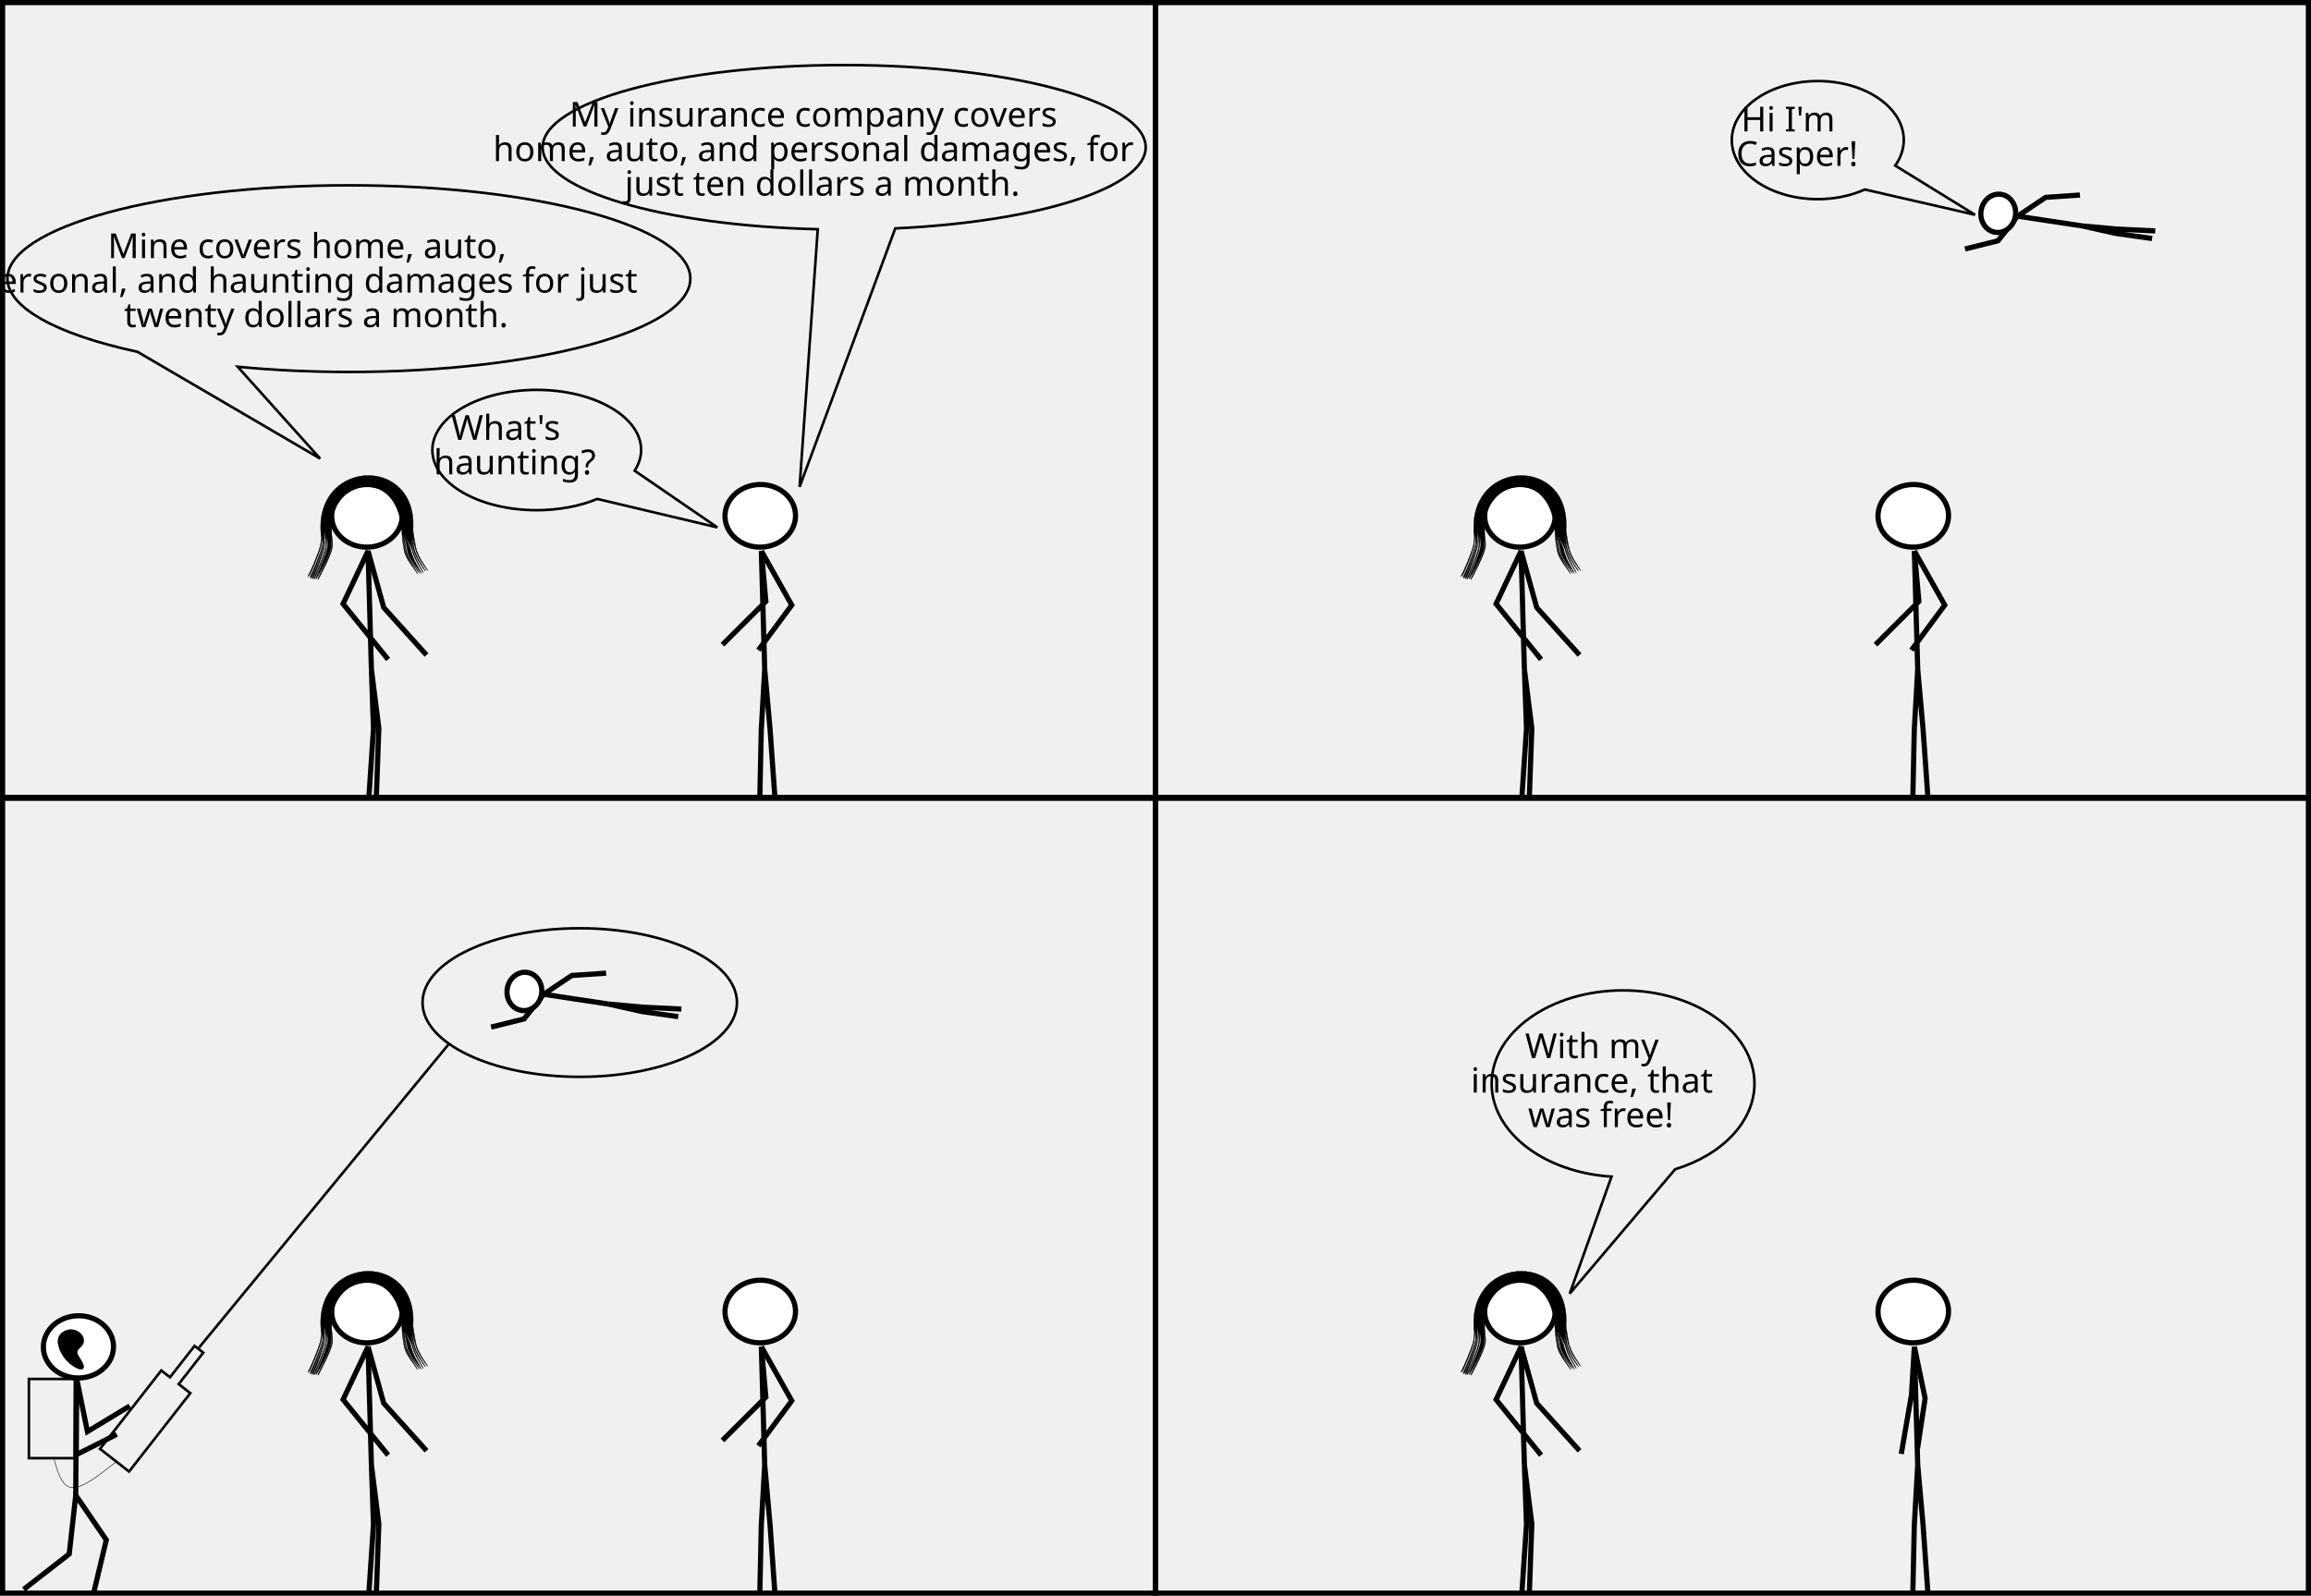
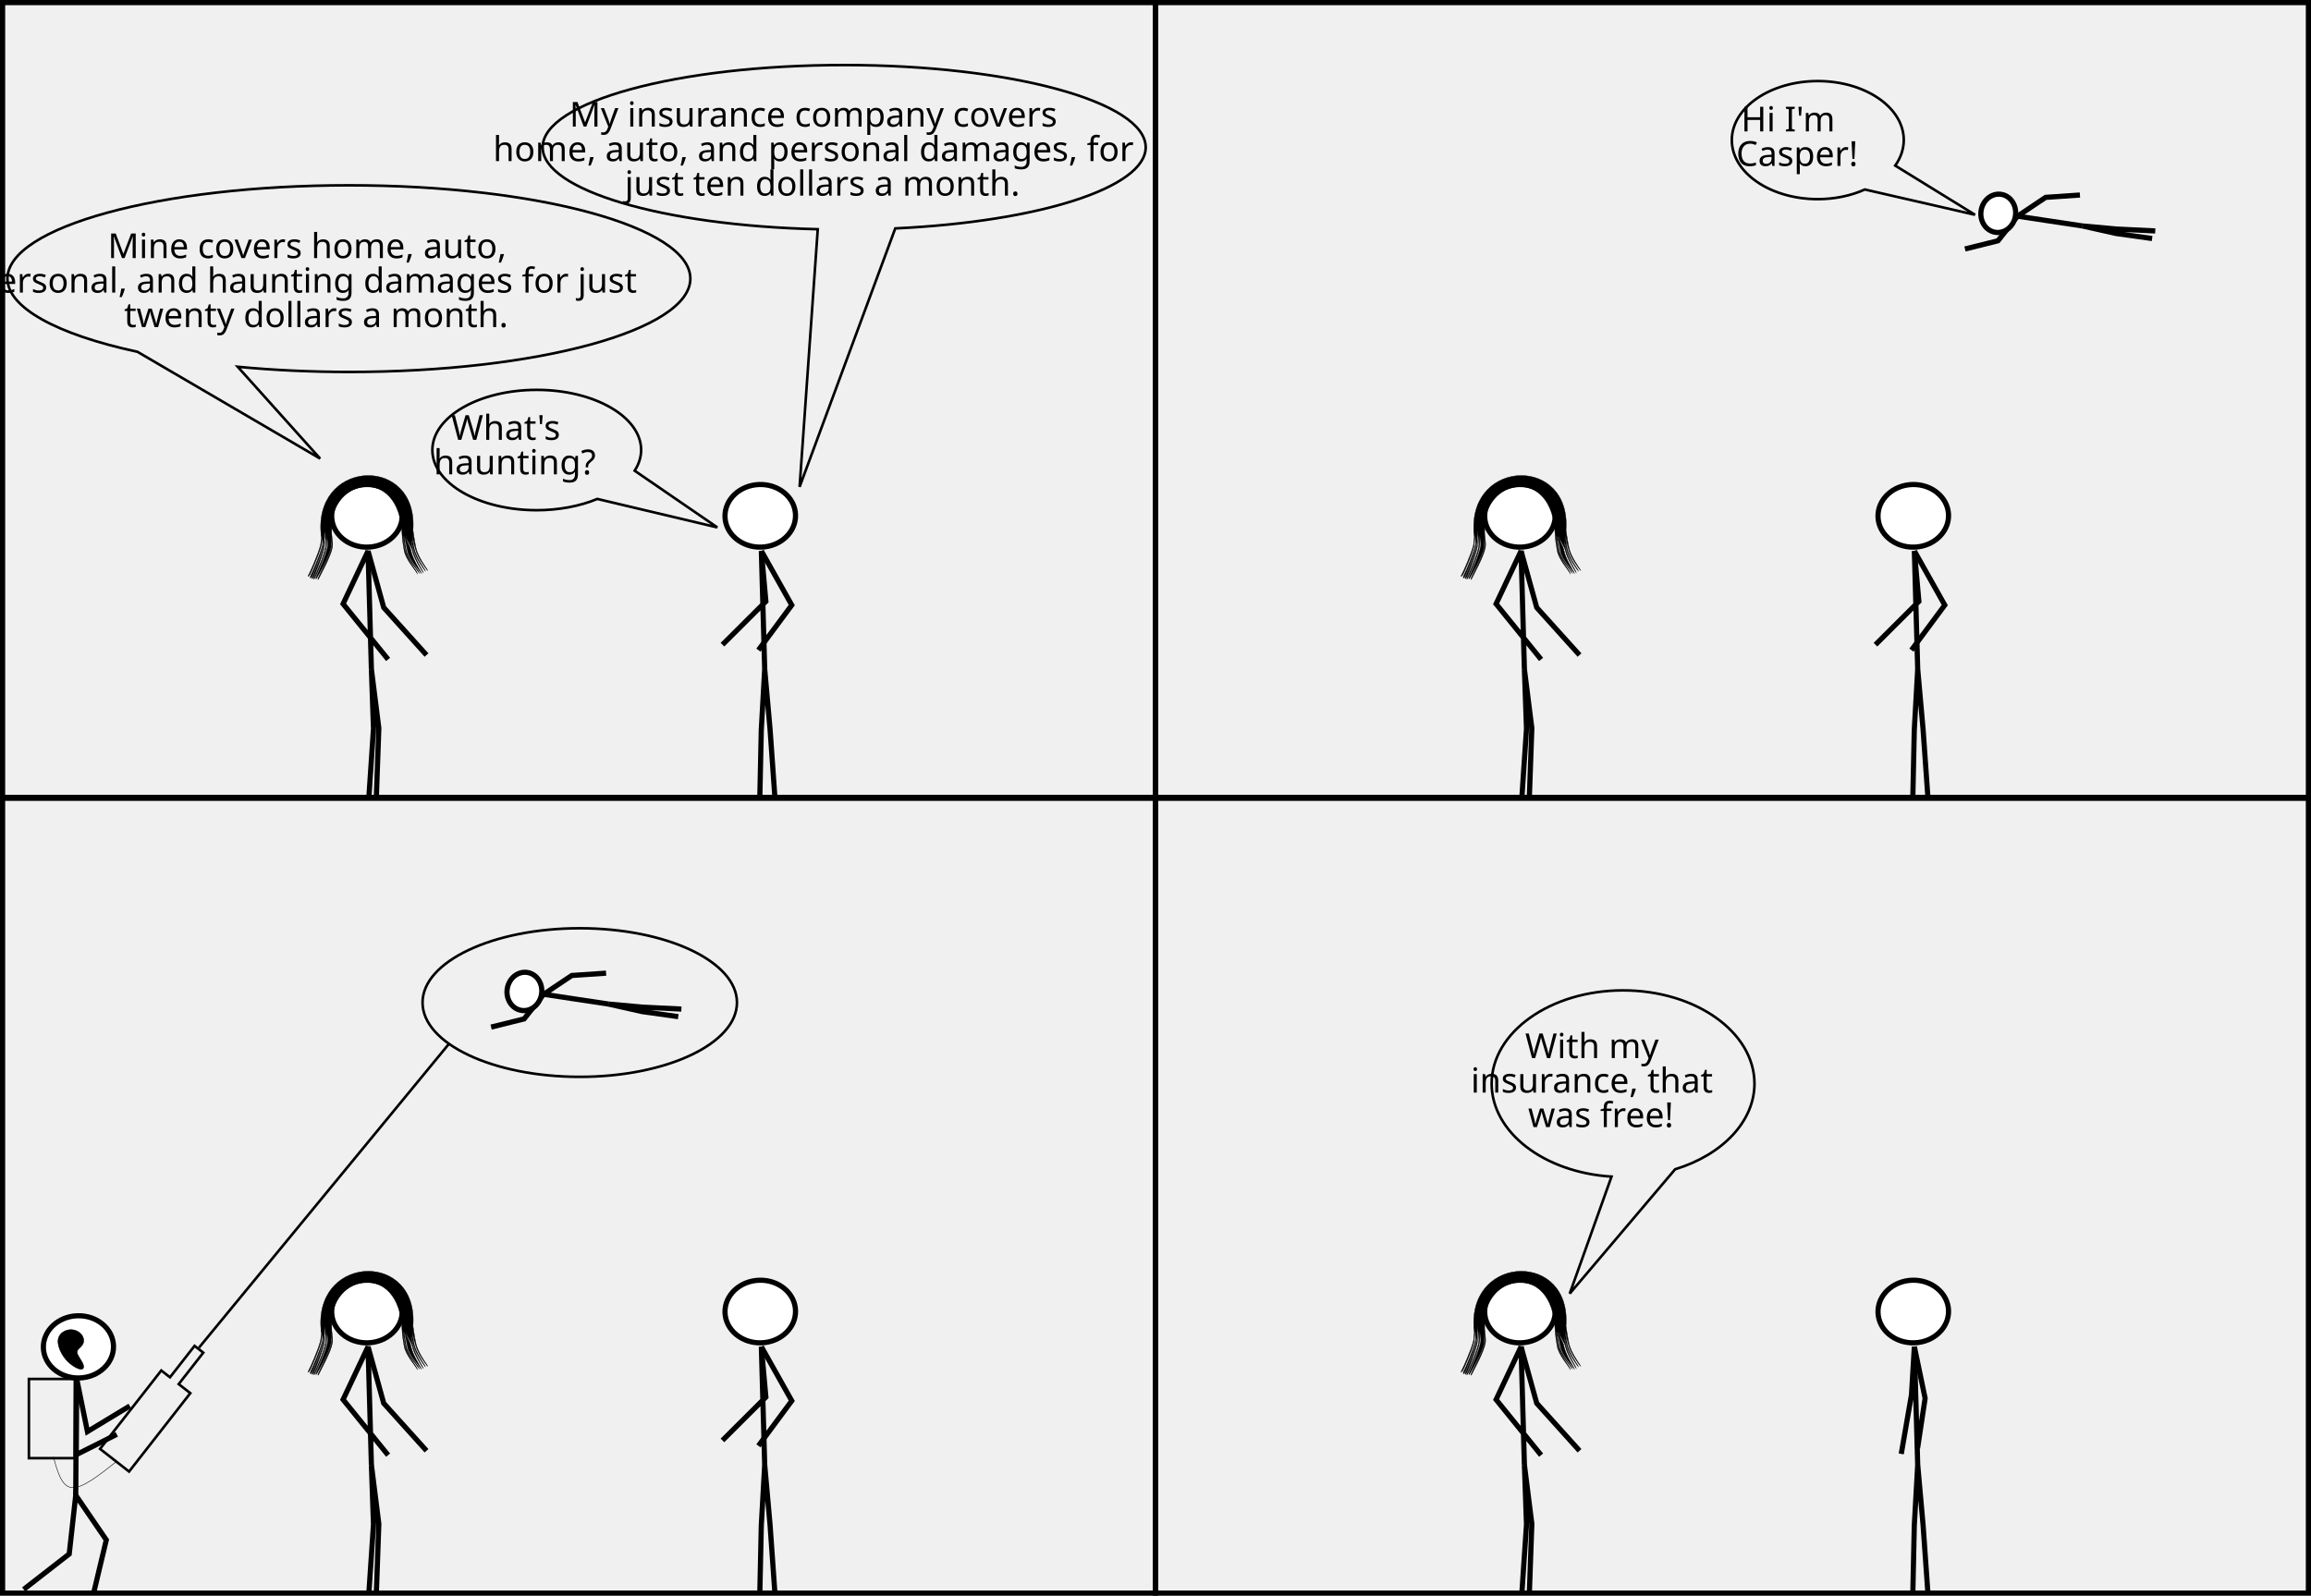
<svg xmlns="http://www.w3.org/2000/svg" style="enable-background:new" id="svg8" version="1.1" viewBox="0 0 1181.533 816.052" height="3084.293" width="4465.638">
  <defs id="defs2">
    <marker orient="auto" refY="0" refX="0" id="marker1180" style="overflow:visible">
      <path id="path1178" d="M 0,0 5,-5 -12.5,0 5,5 Z" style="fill:#000000;fill-opacity:1;fill-rule:evenodd;stroke:#000000;stroke-width:1pt;stroke-opacity:1" transform="matrix(0.8,0,0,0.8,10,0)" />
    </marker>
    <marker orient="auto" refY="0" refX="0" id="marker1176" style="overflow:visible">
      <path id="path1174" d="M 0,0 5,-5 -12.5,0 5,5 Z" style="fill:#000000;fill-opacity:1;fill-rule:evenodd;stroke:#000000;stroke-width:1pt;stroke-opacity:1" transform="matrix(0.8,0,0,0.8,10,0)" />
    </marker>
    <marker orient="auto" refY="0" refX="0" id="marker1172" style="overflow:visible">
      <path id="path1170" d="M 0,0 5,-5 -12.5,0 5,5 Z" style="fill:#000000;fill-opacity:1;fill-rule:evenodd;stroke:#000000;stroke-width:1pt;stroke-opacity:1" transform="matrix(-0.8,0,0,-0.8,-10,0)" />
    </marker>
    <marker orient="auto" refY="0" refX="0" id="marker1168" style="overflow:visible">
      <path id="path1166" d="M 0,0 5,-5 -12.5,0 5,5 Z" style="fill:#000000;fill-opacity:1;fill-rule:evenodd;stroke:#000000;stroke-width:1pt;stroke-opacity:1" transform="matrix(0.8,0,0,0.8,10,0)" />
    </marker>
    <marker orient="auto" refY="0" refX="0" id="Arrow1Lend" style="overflow:visible">
      <path id="path891" d="M 0,0 5,-5 -12.5,0 5,5 Z" style="fill:#000000;fill-opacity:1;fill-rule:evenodd;stroke:#000000;stroke-width:1pt;stroke-opacity:1" transform="matrix(-0.8,0,0,-0.8,-10,0)" />
    </marker>
    <marker orient="auto" refY="0" refX="0" id="Arrow1Lstart" style="overflow:visible">
      <path id="path888" d="M 0,0 5,-5 -12.5,0 5,5 Z" style="fill:#000000;fill-opacity:1;fill-rule:evenodd;stroke:#000000;stroke-width:1pt;stroke-opacity:1" transform="matrix(0.8,0,0,0.8,10,0)" />
    </marker>
  </defs>
  <g id="layer1" transform="translate(0,112.1226)">
    <g id="g1140" transform="translate(85.72505,4.7625)" />
  </g>
  <g id="layer3" transform="translate(0,-384.6275)">
    <flowRoot xml:space="preserve" id="flowRoot855" style="font-style:normal;font-weight:normal;font-size:40px;line-height:1.25;font-family:sans-serif;letter-spacing:0px;word-spacing:0px;fill:#000000;fill-opacity:1;stroke:none">
      <flowRegion id="flowRegion857">
        <rect id="rect859" width="242.437" height="258.599" x="694.985" y="405.928" />
      </flowRegion>
      <flowPara id="flowPara861" />
    </flowRoot>
    <rect style="opacity:1;fill:none;fill-opacity:1;stroke:#000000;stroke-width:2.646;stroke-linecap:square;stroke-linejoin:miter;stroke-miterlimit:4;stroke-dasharray:none;stroke-dashoffset:0;stroke-opacity:1;enable-background:new" id="rect2220" width="589.396" height="406.477" x="1.323" y="385.95" />
    <flowRoot xml:space="preserve" id="flowRoot618" style="font-style:normal;font-variant:normal;font-weight:normal;font-stretch:normal;font-size:192px;line-height:1.25;font-family:sans-serif;-inkscape-font-specification:'sans-serif, Normal';font-variant-ligatures:normal;font-variant-caps:normal;font-variant-numeric:normal;font-feature-settings:normal;text-align:center;letter-spacing:0px;word-spacing:0px;writing-mode:lr-tb;text-anchor:middle;fill:#000000;fill-opacity:1;stroke:none" transform="matrix(0.2645833,0,0,0.2645833,0,5.0000006e-6)">
      <flowRegion id="flowRegion620">
        <rect id="rect622" width="738.434" height="631.026" x="-335.652" y="2046.748" />
      </flowRegion>
      <flowPara id="flowPara624" />
    </flowRoot>
    <text xml:space="preserve" style="font-style:normal;font-variant:normal;font-weight:normal;font-stretch:normal;font-size:17.642px;line-height:1.25;font-family:sans-serif;-inkscape-font-specification:'sans-serif, Normal';font-variant-ligatures:normal;font-variant-caps:normal;font-variant-numeric:normal;font-feature-settings:normal;text-align:center;letter-spacing:0px;word-spacing:0px;writing-mode:lr-tb;text-anchor:middle;fill:#000000;fill-opacity:1;stroke:none;stroke-width:0.265" x="51.493" y="670.669" id="text673">
      <tspan id="tspan671" x="51.493" y="686.278" style="font-size:17.642px;stroke-width:0.265" />
    </text>
    <path style="fill:none;stroke:#000000;stroke-width:2.646;stroke-linecap:butt;stroke-linejoin:miter;stroke-miterlimit:4;stroke-dasharray:none;stroke-opacity:1;enable-background:new" d="m 388.495,791.338 0.723,-33.41 1.746,-31.053 2.74,30.669 2.503,35.282" id="path2847" />
    <path style="fill:none;stroke:#000000;stroke-width:2.646;stroke-linecap:butt;stroke-linejoin:miter;stroke-miterlimit:4;stroke-dasharray:none;stroke-opacity:1;enable-background:new" d="m 390.964,726.875 -1.712,-60.483 2.307,25.8 -22.198,22.137" id="path2849" />
    <path style="fill:none;stroke:#000000;stroke-width:2.646;stroke-linecap:butt;stroke-linejoin:miter;stroke-miterlimit:4;stroke-dasharray:none;stroke-opacity:1;enable-background:new" d="m 389.252,666.392 15.548,27.684 -17.054,23.03" id="path2851" />
    <ellipse style="display:inline;opacity:1;fill:#ffffff;stroke:#000000;stroke-width:2.646;stroke-linecap:square;stroke-linejoin:miter;stroke-miterlimit:0;stroke-dasharray:none;stroke-opacity:1;enable-background:new" id="ellipse2853" cx="370.19" cy="658.881" rx="18.035" ry="16.016" transform="matrix(0.9996204,-0.02755161,0.02829663,0.9995996,0,0)" />
    <path id="path2855" d="m 188.661,791.338 2.293,-34.038 -1.073,-30.425 3.799,30.14 -1.265,35.282" style="fill:none;stroke:#000000;stroke-width:2.646;stroke-linecap:butt;stroke-linejoin:miter;stroke-miterlimit:4;stroke-dasharray:none;stroke-opacity:1;enable-background:new" />
    <path id="path2857" d="m 189.881,726.875 -1.712,-60.483 -12.764,27.056 23.016,28.417" style="fill:none;stroke:#000000;stroke-width:2.646;stroke-linecap:butt;stroke-linejoin:miter;stroke-miterlimit:4;stroke-dasharray:none;stroke-opacity:1;enable-background:new" />
    <path id="path2859" d="m 188.169,666.392 8.012,28.94 21.88,24.286" style="fill:none;stroke:#000000;stroke-width:2.646;stroke-linecap:butt;stroke-linejoin:miter;stroke-miterlimit:4;stroke-dasharray:none;stroke-opacity:1;enable-background:new" />
    <ellipse transform="matrix(0.9996204,-0.02755161,0.02829663,0.9995996,0,0)" ry="16.016" rx="18.035" cy="653.342" cx="169.188" id="ellipse2861" style="display:inline;opacity:1;fill:#ffffff;stroke:#000000;stroke-width:2.646;stroke-linecap:square;stroke-linejoin:miter;stroke-miterlimit:0;stroke-dasharray:none;stroke-opacity:1;enable-background:new" />
    <path id="path2883" d="m 163.98,655.797 c 2.2e-4,0.252 0.511,4.93 -0.181,7.782 -1.028,4.234 -5.262,13.754 -5.936,14.876 -0.675,1.122 -0.343,1.29 0.399,0.298 0.742,-0.992 4.75,-10.421 5.826,-14.642 0.626,-2.455 -0.309,-4.491 0.135,-8.021 0.024,0.181 0.053,0.362 0.082,0.542 -0.168,2.36 0.877,5.189 0.479,7.014 -0.931,4.275 -5.123,13.895 -5.777,15.065 -0.654,1.17 -0.47,2.112 0.253,1.067 0.723,-1.045 4.842,-11.356 5.822,-15.62 0.338,-1.471 -0.648,-3.059 -0.298,-5.284 0.045,0.164 0.089,0.329 0.138,0.492 -0.247,2.09 0.91,2.84 0.588,4.512 -0.851,4.415 -5.133,14.313 -5.708,15.623 -0.574,1.31 -0.048,1.421 0.596,0.236 0.643,-1.185 4.51,-10.944 5.41,-15.348 0.411,-2.009 -0.284,-5.27 0.117,-7.256 0.08,-0.307 0.164,-0.61 0.25,-0.911 -0.279,3.497 0.814,5.536 0.337,8.122 -0.821,4.455 -5.162,14.202 -5.766,15.476 -0.604,1.274 -0.328,1.353 0.35,0.192 0.678,-1.161 4.863,-10.756 5.733,-15.208 0.519,-2.656 0.024,-8.594 0.162,-8.61 -0.224,3.438 0.919,5.426 0.481,7.989 -0.76,4.441 -5.109,14.088 -5.702,15.38 -0.594,1.293 -0.289,1.51 0.379,0.328 0.669,-1.182 6.264,-10.819 7.073,-15.258 0.483,-2.648 -0.168,-8.647 -0.063,-8.73 -0.247,3.491 0.884,5.543 0.464,8.19 -0.719,4.53 -6.302,14.428 -6.826,15.819 -0.525,1.391 -0.276,1.554 0.322,0.278 0.598,-1.277 6.052,-11.104 6.82,-15.63 0.485,-2.859 -0.619,-5.309 -0.353,-9.248 -0.975,-26.17 34.687,-32.844 35.964,2.399 0.266,3.939 0.591,5.59 1.075,8.449 0.768,4.527 5.851,10.109 6.449,11.385 0.598,1.277 0.625,1.28 0.1,-0.111 -0.525,-1.391 -5.515,-7.21 -6.234,-11.741 -0.42,-2.648 -0.717,-3.9 -0.965,-7.391 0.106,0.083 0.883,5.282 1.366,7.931 0.809,4.44 6.034,9.831 6.702,11.013 0.669,1.182 0.695,1.187 0.102,-0.106 -0.594,-1.293 -5.722,-6.917 -6.482,-11.357 -0.439,-2.562 -0.724,-3.751 -0.948,-7.189 0.138,0.016 1.071,5.154 1.591,7.811 0.87,4.452 6.113,9.802 6.791,10.963 0.678,1.161 0.704,1.165 0.1,-0.109 -0.604,-1.274 -4.324,-6.86 -5.146,-11.314 -0.477,-2.587 -2.24,-3.826 -2.52,-7.323 0.087,0.301 0.171,0.605 0.25,0.911 0.401,1.986 2.563,4.447 2.974,6.457 0.9,4.404 4.646,9.806 5.29,10.992 0.643,1.185 0.67,1.185 0.096,-0.125 -0.574,-1.31 -4.236,-6.963 -5.087,-11.378 -0.322,-1.671 -0.594,-1.622 -0.841,-3.712 0.049,-0.163 0.093,-0.328 0.138,-0.492 0.35,2.225 0.793,3.014 1.131,4.485 0.98,4.264 4.885,9.388 5.608,10.433 0.723,1.045 0.75,1.045 0.096,-0.125 -0.654,-1.17 -4.475,-6.545 -5.406,-10.82 -0.398,-1.825 -0.781,-3.855 -0.949,-6.214 0.029,-0.18 0.058,-0.361 0.082,-0.542 0.444,3.53 0.937,4.766 1.563,7.221 1.076,4.22 5.019,9.238 5.761,10.23 0.742,0.992 0.769,0.99 0.094,-0.132 -0.675,-1.122 -4.538,-6.396 -5.566,-10.631 -0.692,-2.852 -1.61,-9.13 -1.61,-9.382 2.82,-37.912 -48.813,-36.728 -47.174,0 z" style="fill:#000000;stroke:#000000;stroke-width:0.183px;stroke-linecap:butt;stroke-linejoin:miter;stroke-opacity:1;enable-background:new" />
    <text xml:space="preserve" style="font-style:normal;font-variant:normal;font-weight:normal;font-stretch:normal;font-size:17.639px;line-height:1;font-family:Carlito;-inkscape-font-specification:'Carlito, Normal';font-variant-ligatures:normal;font-variant-position:normal;font-variant-caps:normal;font-variant-numeric:normal;font-variant-alternates:normal;font-feature-settings:normal;text-indent:0;text-align:center;text-decoration:none;text-decoration-line:none;text-decoration-style:solid;text-decoration-color:#000000;letter-spacing:0px;word-spacing:0px;text-transform:none;writing-mode:lr-tb;direction:ltr;text-orientation:mixed;dominant-baseline:auto;baseline-shift:baseline;text-anchor:middle;white-space:normal;shape-padding:0;opacity:1;vector-effect:none;fill:#000000;fill-opacity:1;stroke:none;stroke-width:0.265;stroke-linecap:butt;stroke-linejoin:miter;stroke-miterlimit:4;stroke-dasharray:none;stroke-dashoffset:0;stroke-opacity:1" x="431.915" y="449.381" id="text2746">
      <tspan id="tspan2744" x="431.915" y="449.381" style="stroke-width:0.265">My insurance company covers</tspan>
      <tspan x="431.915" y="467.02" style="stroke-width:0.265" id="tspan2748">home, auto, and personal damages, for</tspan>
      <tspan x="431.915" y="484.659" style="stroke-width:0.265" id="tspan2754">just ten dollars a month.</tspan>
    </text>
    <path style="opacity:1;fill:none;fill-opacity:1;stroke:#000000;stroke-width:5;stroke-miterlimit:4;stroke-dasharray:none;stroke-opacity:1" d="m 1631.219,1579.443 a 582.674,159.019 0 0 0 -582.674,159.019 582.674,159.019 0 0 0 531.652,158.322 l -35.102,497.994 184.875,-499.602 a 582.674,159.019 0 0 0 483.922,-156.715 582.674,159.019 0 0 0 -582.674,-159.019 z" transform="matrix(0.2645833,0,0,0.2645833,0,5.0000006e-6)" id="path2756" />
    <rect y="385.95" x="590.814" height="406.477" width="589.396" id="rect2761" style="opacity:1;fill:none;fill-opacity:1;stroke:#000000;stroke-width:2.646;stroke-linecap:square;stroke-linejoin:miter;stroke-miterlimit:4;stroke-dasharray:none;stroke-dashoffset:0;stroke-opacity:1;enable-background:new" />
    <path id="path2763" d="m 977.987,791.338 0.723,-33.41 1.746,-31.053 2.74,30.669 2.503,35.282" style="fill:none;stroke:#000000;stroke-width:2.646;stroke-linecap:butt;stroke-linejoin:miter;stroke-miterlimit:4;stroke-dasharray:none;stroke-opacity:1;enable-background:new" />
    <path id="path2765" d="m 980.456,726.875 -1.712,-60.483 2.307,25.8 -22.198,22.137" style="fill:none;stroke:#000000;stroke-width:2.646;stroke-linecap:butt;stroke-linejoin:miter;stroke-miterlimit:4;stroke-dasharray:none;stroke-opacity:1;enable-background:new" />
    <path id="path2767" d="m 978.744,666.392 15.548,27.684 -17.054,23.03" style="fill:none;stroke:#000000;stroke-width:2.646;stroke-linecap:butt;stroke-linejoin:miter;stroke-miterlimit:4;stroke-dasharray:none;stroke-opacity:1;enable-background:new" />
    <ellipse transform="matrix(0.9996204,-0.02755161,0.02829663,0.9995996,0,0)" ry="16.016" rx="18.035" cy="675.125" cx="959.447" id="ellipse2769" style="display:inline;opacity:1;fill:#ffffff;stroke:#000000;stroke-width:2.646;stroke-linecap:square;stroke-linejoin:miter;stroke-miterlimit:0;stroke-dasharray:none;stroke-opacity:1;enable-background:new" />
    <path style="fill:none;stroke:#000000;stroke-width:2.646;stroke-linecap:butt;stroke-linejoin:miter;stroke-miterlimit:4;stroke-dasharray:none;stroke-opacity:1;enable-background:new" d="m 778.153,791.338 2.293,-34.038 -1.073,-30.425 3.799,30.14 -1.265,35.282" id="path2771" />
    <path style="fill:none;stroke:#000000;stroke-width:2.646;stroke-linecap:butt;stroke-linejoin:miter;stroke-miterlimit:4;stroke-dasharray:none;stroke-opacity:1;enable-background:new" d="m 779.373,726.875 -1.712,-60.483 -12.764,27.056 23.016,28.417" id="path2773" />
    <path style="fill:none;stroke:#000000;stroke-width:2.646;stroke-linecap:butt;stroke-linejoin:miter;stroke-miterlimit:4;stroke-dasharray:none;stroke-opacity:1;enable-background:new" d="m 777.661,666.392 8.012,28.94 21.88,24.286" id="path2775" />
    <ellipse style="display:inline;opacity:1;fill:#ffffff;stroke:#000000;stroke-width:2.646;stroke-linecap:square;stroke-linejoin:miter;stroke-miterlimit:0;stroke-dasharray:none;stroke-opacity:1;enable-background:new" id="ellipse2777" cx="758.444" cy="669.586" rx="18.035" ry="16.016" transform="matrix(0.9996204,-0.02755161,0.02829663,0.9995996,0,0)" />
    <path style="fill:#000000;stroke:#000000;stroke-width:0.183px;stroke-linecap:butt;stroke-linejoin:miter;stroke-opacity:1;enable-background:new" d="m 753.472,655.797 c 2.2e-4,0.252 0.511,4.93 -0.181,7.782 -1.028,4.234 -5.262,13.754 -5.936,14.876 -0.675,1.122 -0.343,1.29 0.399,0.298 0.742,-0.992 4.75,-10.421 5.826,-14.642 0.626,-2.455 -0.309,-4.491 0.135,-8.021 0.024,0.181 0.053,0.362 0.082,0.542 -0.168,2.36 0.877,5.189 0.479,7.014 -0.931,4.275 -5.123,13.895 -5.777,15.065 -0.654,1.17 -0.47,2.112 0.253,1.067 0.723,-1.045 4.842,-11.356 5.822,-15.62 0.338,-1.471 -0.648,-3.059 -0.298,-5.284 0.045,0.164 0.089,0.329 0.138,0.492 -0.247,2.09 0.91,2.84 0.588,4.512 -0.851,4.415 -5.133,14.313 -5.708,15.623 -0.574,1.31 -0.048,1.421 0.596,0.236 0.643,-1.185 4.51,-10.944 5.41,-15.348 0.411,-2.009 -0.284,-5.27 0.117,-7.256 0.08,-0.307 0.164,-0.61 0.25,-0.911 -0.279,3.497 0.814,5.536 0.337,8.122 -0.821,4.455 -5.162,14.202 -5.766,15.476 -0.604,1.274 -0.328,1.353 0.35,0.192 0.678,-1.161 4.863,-10.756 5.733,-15.208 0.519,-2.656 0.024,-8.594 0.162,-8.61 -0.224,3.438 0.919,5.426 0.481,7.989 -0.76,4.441 -5.109,14.088 -5.702,15.38 -0.594,1.293 -0.289,1.51 0.379,0.328 0.669,-1.182 6.264,-10.819 7.073,-15.258 0.483,-2.648 -0.168,-8.647 -0.063,-8.73 -0.247,3.491 0.884,5.543 0.464,8.19 -0.719,4.53 -6.302,14.428 -6.826,15.819 -0.525,1.391 -0.276,1.554 0.322,0.278 0.598,-1.277 6.052,-11.104 6.82,-15.63 0.485,-2.859 -0.619,-5.309 -0.353,-9.248 -0.975,-26.17 34.687,-32.844 35.964,2.399 0.266,3.939 0.591,5.59 1.075,8.449 0.768,4.527 5.851,10.109 6.449,11.385 0.598,1.277 0.625,1.28 0.1,-0.111 -0.525,-1.391 -5.515,-7.21 -6.234,-11.741 -0.42,-2.648 -0.717,-3.9 -0.965,-7.391 0.106,0.083 0.883,5.282 1.366,7.931 0.809,4.44 6.034,9.831 6.702,11.013 0.669,1.182 0.695,1.187 0.102,-0.106 -0.594,-1.293 -5.722,-6.917 -6.482,-11.357 -0.439,-2.562 -0.724,-3.751 -0.948,-7.189 0.138,0.016 1.071,5.154 1.591,7.811 0.87,4.452 6.113,9.802 6.791,10.963 0.678,1.161 0.704,1.165 0.1,-0.109 -0.604,-1.274 -4.324,-6.86 -5.146,-11.314 -0.477,-2.587 -2.24,-3.826 -2.52,-7.323 0.087,0.301 0.171,0.605 0.25,0.911 0.401,1.986 2.563,4.447 2.974,6.457 0.9,4.404 4.646,9.806 5.29,10.992 0.643,1.185 0.67,1.185 0.096,-0.125 -0.574,-1.31 -4.236,-6.963 -5.087,-11.378 -0.322,-1.671 -0.594,-1.622 -0.841,-3.712 0.049,-0.163 0.093,-0.328 0.138,-0.492 0.35,2.225 0.793,3.014 1.131,4.485 0.98,4.264 4.885,9.388 5.608,10.433 0.723,1.045 0.75,1.045 0.096,-0.125 -0.654,-1.17 -4.475,-6.545 -5.406,-10.82 -0.398,-1.825 -0.781,-3.855 -0.949,-6.214 0.029,-0.18 0.058,-0.361 0.082,-0.542 0.444,3.53 0.937,4.766 1.563,7.221 1.076,4.22 5.019,9.238 5.761,10.23 0.742,0.992 0.769,0.99 0.094,-0.132 -0.675,-1.122 -4.538,-6.396 -5.566,-10.631 -0.692,-2.852 -1.61,-9.13 -1.61,-9.382 2.82,-37.912 -48.813,-36.728 -47.174,0 z" id="path2779" />
    <text xml:space="preserve" style="font-style:normal;font-variant:normal;font-weight:normal;font-stretch:normal;font-size:17.639px;line-height:1;font-family:Carlito;-inkscape-font-specification:'Carlito, Normal';font-variant-ligatures:normal;font-variant-position:normal;font-variant-caps:normal;font-variant-numeric:normal;font-variant-alternates:normal;font-feature-settings:normal;text-indent:0;text-align:center;text-decoration:none;text-decoration-line:none;text-decoration-style:solid;text-decoration-color:#000000;letter-spacing:0px;word-spacing:0px;text-transform:none;writing-mode:lr-tb;direction:ltr;text-orientation:mixed;dominant-baseline:auto;baseline-shift:baseline;text-anchor:middle;white-space:normal;shape-padding:0;opacity:1;vector-effect:none;fill:#000000;fill-opacity:1;stroke:none;stroke-width:0.265;stroke-linecap:butt;stroke-linejoin:miter;stroke-miterlimit:4;stroke-dasharray:none;stroke-dashoffset:0;stroke-opacity:1" x="173.1" y="516.624" id="text2794">
      <tspan id="tspan2792" x="173.1" y="516.624" style="stroke-width:0.265">Mine covers home, auto,</tspan>
-       <tspan x="173.101" y="534.263" style="stroke-width:0.265" id="tspan2796">personal, and haunting damages for just</tspan>
+       <tspan x="175.099" y="534.263" style="stroke-width:0.265" id="tspan2796">personal, and haunting damages for just </tspan>
      <tspan x="173.1" y="551.902" style="stroke-width:0.265" id="tspan2798">twenty dollars a month.</tspan>
    </text>
    <path style="opacity:1;fill:none;fill-opacity:1;stroke:#000000;stroke-width:1.323;stroke-miterlimit:4;stroke-dasharray:none;stroke-opacity:1" d="m 178.376,479.398 c -96.415,-1e-5 -174.575,21.368 -174.575,47.726 0.073,14.592 24.56,28.373 66.471,37.409 l 93.401,54.626 -42.144,-46.965 c 18.279,1.741 37.49,2.639 56.847,2.656 96.415,2e-5 174.574,-21.367 174.575,-47.725 6.1e-4,-26.358 -78.159,-47.726 -174.575,-47.726 z" id="path2800" />
    <text xml:space="preserve" style="font-style:normal;font-variant:normal;font-weight:normal;font-stretch:normal;font-size:17.639px;line-height:1;font-family:Carlito;-inkscape-font-specification:'Carlito, Normal';font-variant-ligatures:normal;font-variant-position:normal;font-variant-caps:normal;font-variant-numeric:normal;font-variant-alternates:normal;font-feature-settings:normal;text-indent:0;text-align:center;text-decoration:none;text-decoration-line:none;text-decoration-style:solid;text-decoration-color:#000000;letter-spacing:0px;word-spacing:0px;text-transform:none;writing-mode:lr-tb;direction:ltr;text-orientation:mixed;dominant-baseline:auto;baseline-shift:baseline;text-anchor:middle;white-space:normal;shape-padding:0;opacity:1;vector-effect:none;fill:#000000;fill-opacity:1;stroke:none;stroke-width:0.265;stroke-linecap:butt;stroke-linejoin:miter;stroke-miterlimit:4;stroke-dasharray:none;stroke-dashoffset:0;stroke-opacity:1" x="274.647" y="609.563" id="text2807">
      <tspan id="tspan2805" x="274.647" y="609.563" style="stroke-width:0.265">What's</tspan>
      <tspan x="274.647" y="627.202" style="stroke-width:0.265" id="tspan2809">haunting?</tspan>
    </text>
    <path style="opacity:1;fill:none;fill-opacity:1;stroke:#000000;stroke-width:5;stroke-miterlimit:4;stroke-dasharray:none;stroke-opacity:1" d="m 1037.184,2207.279 a 201.741,116.297 0 0 0 -201.74,116.297 201.741,116.297 0 0 0 201.74,116.297 201.741,116.297 0 0 0 117.098,-21.773 l 231.795,55.002 -159.688,-109.59 a 201.741,116.297 0 0 0 12.535,-39.935 201.741,116.297 0 0 0 -201.74,-116.297 z" transform="matrix(0.2645833,0,0,0.2645833,0,5.0000006e-6)" id="path2816" />
    <path id="path985" d="m 1100.294,506.612 -18.44,-2.578 -17.202,-3.859 17.606,1.592 19.645,0.965" style="fill:none;stroke:#000000;stroke-width:2.646;stroke-linecap:butt;stroke-linejoin:miter;stroke-miterlimit:4;stroke-dasharray:none;stroke-opacity:1;enable-background:new" />
    <path id="path987" d="m 1064.652,500.175 -33.156,-4.998 -10.002,12.592 -16.87,4.189" style="fill:none;stroke:#000000;stroke-width:2.646;stroke-linecap:butt;stroke-linejoin:miter;stroke-miterlimit:4;stroke-dasharray:none;stroke-opacity:1;enable-background:new" />
    <path id="path989" d="m 1031.495,495.177 14.374,-9.618 17.53,-1.191" style="fill:none;stroke:#000000;stroke-width:2.646;stroke-linecap:butt;stroke-linejoin:miter;stroke-miterlimit:4;stroke-dasharray:none;stroke-opacity:1;enable-background:new" />
    <ellipse transform="matrix(0.1487824,-0.98887,0.988831,0.149041,0,0)" ry="8.876" rx="9.816" cy="1083.719" cx="-335.935" id="ellipse991" style="display:inline;opacity:1;fill:#ffffff;stroke:#000000;stroke-width:2.646;stroke-linecap:square;stroke-linejoin:miter;stroke-miterlimit:0;stroke-dasharray:none;stroke-opacity:1;enable-background:new" />
    <text xml:space="preserve" style="font-style:normal;font-variant:normal;font-weight:normal;font-stretch:normal;font-size:17.639px;line-height:1;font-family:Carlito;-inkscape-font-specification:'Carlito, Normal';font-variant-ligatures:normal;font-variant-position:normal;font-variant-caps:normal;font-variant-numeric:normal;font-variant-alternates:normal;font-feature-settings:normal;text-indent:0;text-align:center;text-decoration:none;text-decoration-line:none;text-decoration-style:solid;text-decoration-color:#000000;letter-spacing:0px;word-spacing:0px;text-transform:none;writing-mode:lr-tb;direction:ltr;text-orientation:mixed;dominant-baseline:auto;baseline-shift:baseline;text-anchor:middle;white-space:normal;shape-padding:0;opacity:1;vector-effect:none;fill:#000000;fill-opacity:1;stroke:none;stroke-width:0.265;stroke-linecap:butt;stroke-linejoin:miter;stroke-miterlimit:4;stroke-dasharray:none;stroke-dashoffset:0;stroke-opacity:1" x="930.263" y="451.84" id="text2858">
      <tspan id="tspan2856" x="930.263" y="451.84" style="stroke-width:0.265">Hi I'm</tspan>
      <tspan x="930.263" y="469.478" style="stroke-width:0.265" id="tspan2860">Casper!</tspan>
    </text>
    <path style="opacity:1;fill:none;fill-opacity:1;stroke:#000000;stroke-width:1.323;stroke-miterlimit:4;stroke-dasharray:none;stroke-opacity:1" d="m 929.375,426.085 a 43.96,30.195 0 0 0 -43.96,30.195 43.96,30.195 0 0 0 43.96,30.195 43.96,30.195 0 0 0 24.067,-4.942 l 56.304,12.935 -40.782,-25.149 a 43.96,30.195 0 0 0 4.371,-13.038 43.96,30.195 0 0 0 -43.96,-30.195 z" id="path2862" />
    <rect style="opacity:1;fill:none;fill-opacity:1;stroke:#000000;stroke-width:2.646;stroke-linecap:square;stroke-linejoin:miter;stroke-miterlimit:4;stroke-dasharray:none;stroke-dashoffset:0;stroke-opacity:1;enable-background:new" id="rect1478" width="589.396" height="406.477" x="1.323" y="792.88" />
    <path style="fill:none;stroke:#000000;stroke-width:2.646;stroke-linecap:butt;stroke-linejoin:miter;stroke-miterlimit:4;stroke-dasharray:none;stroke-opacity:1;enable-background:new" d="m 388.496,1198.268 0.723,-33.411 1.746,-31.053 2.74,30.67 2.503,35.282" id="path1480" />
    <path style="fill:none;stroke:#000000;stroke-width:2.646;stroke-linecap:butt;stroke-linejoin:miter;stroke-miterlimit:4;stroke-dasharray:none;stroke-opacity:1;enable-background:new" d="m 390.965,1133.804 -1.712,-60.483 2.307,25.8 -22.198,22.137" id="path1482" />
    <path style="fill:none;stroke:#000000;stroke-width:2.646;stroke-linecap:butt;stroke-linejoin:miter;stroke-miterlimit:4;stroke-dasharray:none;stroke-opacity:1;enable-background:new" d="m 389.253,1073.321 15.548,27.684 -17.054,23.03" id="path1484" />
    <ellipse style="display:inline;opacity:1;fill:#ffffff;stroke:#000000;stroke-width:2.646;stroke-linecap:square;stroke-linejoin:miter;stroke-miterlimit:0;stroke-dasharray:none;stroke-opacity:1;enable-background:new" id="ellipse1486" cx="358.677" cy="1065.659" rx="18.035" ry="16.016" transform="matrix(0.9996204,-0.02755161,0.02829663,0.9995996,0,0)" />
    <path id="path1488" d="m 188.662,1198.268 2.293,-34.038 -1.073,-30.425 3.799,30.14 -1.265,35.282" style="fill:none;stroke:#000000;stroke-width:2.646;stroke-linecap:butt;stroke-linejoin:miter;stroke-miterlimit:4;stroke-dasharray:none;stroke-opacity:1;enable-background:new" />
    <path id="path1490" d="m 189.881,1133.804 -1.712,-60.483 -12.764,27.056 23.016,28.417" style="fill:none;stroke:#000000;stroke-width:2.646;stroke-linecap:butt;stroke-linejoin:miter;stroke-miterlimit:4;stroke-dasharray:none;stroke-opacity:1;enable-background:new" />
    <path id="path1492" d="m 188.169,1073.321 8.012,28.94 21.88,24.286" style="fill:none;stroke:#000000;stroke-width:2.646;stroke-linecap:butt;stroke-linejoin:miter;stroke-miterlimit:4;stroke-dasharray:none;stroke-opacity:1;enable-background:new" />
    <ellipse transform="matrix(0.9996204,-0.02755161,0.02829663,0.9995996,0,0)" ry="16.016" rx="18.035" cy="1060.12" cx="157.675" id="ellipse1494" style="display:inline;opacity:1;fill:#ffffff;stroke:#000000;stroke-width:2.646;stroke-linecap:square;stroke-linejoin:miter;stroke-miterlimit:0;stroke-dasharray:none;stroke-opacity:1;enable-background:new" />
    <path id="path1496" d="m 163.98,1062.726 c 2.2e-4,0.252 0.511,4.93 -0.181,7.782 -1.028,4.234 -5.262,13.754 -5.936,14.876 -0.675,1.122 -0.343,1.29 0.399,0.298 0.742,-0.992 4.75,-10.421 5.826,-14.642 0.626,-2.455 -0.309,-4.491 0.135,-8.021 0.024,0.181 0.053,0.362 0.082,0.542 -0.168,2.36 0.877,5.189 0.479,7.014 -0.931,4.275 -5.123,13.895 -5.777,15.065 -0.654,1.17 -0.47,2.112 0.253,1.067 0.723,-1.045 4.842,-11.357 5.822,-15.621 0.338,-1.471 -0.648,-3.059 -0.298,-5.284 0.045,0.164 0.089,0.329 0.138,0.492 -0.247,2.09 0.91,2.84 0.588,4.512 -0.851,4.415 -5.133,14.313 -5.708,15.623 -0.574,1.31 -0.048,1.421 0.596,0.236 0.643,-1.185 4.51,-10.944 5.41,-15.348 0.411,-2.009 -0.284,-5.27 0.117,-7.256 0.08,-0.307 0.164,-0.61 0.25,-0.911 -0.279,3.497 0.814,5.536 0.337,8.122 -0.821,4.455 -5.162,14.202 -5.766,15.476 -0.604,1.274 -0.328,1.353 0.35,0.192 0.678,-1.161 4.863,-10.756 5.733,-15.208 0.519,-2.656 0.024,-8.594 0.162,-8.61 -0.224,3.438 0.919,5.426 0.481,7.989 -0.76,4.441 -5.109,14.088 -5.702,15.381 -0.594,1.293 -0.289,1.51 0.379,0.328 0.669,-1.182 6.264,-10.819 7.073,-15.258 0.483,-2.648 -0.168,-8.647 -0.063,-8.73 -0.247,3.491 0.884,5.543 0.464,8.191 -0.719,4.53 -6.302,14.428 -6.826,15.819 -0.525,1.391 -0.276,1.554 0.322,0.278 0.598,-1.277 6.052,-11.104 6.82,-15.631 0.485,-2.859 -0.619,-5.309 -0.353,-9.248 -0.975,-26.17 34.687,-32.844 35.964,2.399 0.266,3.939 0.591,5.59 1.075,8.449 0.768,4.527 5.851,10.109 6.449,11.386 0.598,1.277 0.625,1.28 0.1,-0.111 -0.525,-1.391 -5.515,-7.21 -6.234,-11.741 -0.42,-2.648 -0.717,-3.9 -0.965,-7.391 0.106,0.083 0.883,5.282 1.366,7.931 0.809,4.44 6.034,9.831 6.702,11.013 0.669,1.182 0.695,1.187 0.102,-0.106 -0.594,-1.293 -5.722,-6.917 -6.482,-11.358 -0.439,-2.562 -0.724,-3.751 -0.948,-7.189 0.138,0.016 1.071,5.154 1.591,7.811 0.87,4.452 6.113,9.802 6.791,10.963 0.678,1.161 0.704,1.165 0.1,-0.109 -0.604,-1.274 -4.324,-6.86 -5.146,-11.315 -0.477,-2.587 -2.24,-3.826 -2.52,-7.323 0.087,0.301 0.171,0.605 0.25,0.911 0.401,1.986 2.563,4.447 2.974,6.457 0.9,4.404 4.646,9.806 5.29,10.992 0.643,1.185 0.67,1.185 0.096,-0.125 -0.574,-1.31 -4.236,-6.963 -5.087,-11.378 -0.322,-1.671 -0.594,-1.622 -0.841,-3.712 0.049,-0.163 0.093,-0.328 0.138,-0.492 0.35,2.225 0.793,3.014 1.131,4.485 0.98,4.264 4.885,9.388 5.608,10.434 0.723,1.045 0.75,1.045 0.096,-0.125 -0.654,-1.17 -4.475,-6.545 -5.406,-10.82 -0.398,-1.825 -0.781,-3.855 -0.949,-6.214 0.029,-0.18 0.058,-0.361 0.082,-0.542 0.444,3.53 0.937,4.766 1.563,7.221 1.076,4.22 5.019,9.238 5.761,10.23 0.742,0.992 0.769,0.99 0.094,-0.132 -0.675,-1.122 -4.538,-6.396 -5.566,-10.631 -0.692,-2.852 -1.61,-9.13 -1.61,-9.382 2.82,-37.912 -48.813,-36.728 -47.174,0 z" style="fill:#000000;stroke:#000000;stroke-width:0.183px;stroke-linecap:butt;stroke-linejoin:miter;stroke-opacity:1;enable-background:new" />
    <path style="fill:none;stroke:#000000;stroke-width:2.646;stroke-linecap:butt;stroke-linejoin:miter;stroke-miterlimit:4;stroke-dasharray:none;stroke-opacity:1;enable-background:new" d="m 346.76,904.546 -18.44,-2.578 -17.202,-3.859 17.606,1.592 19.645,0.965" id="path1498" />
    <path style="fill:none;stroke:#000000;stroke-width:2.646;stroke-linecap:butt;stroke-linejoin:miter;stroke-miterlimit:4;stroke-dasharray:none;stroke-opacity:1;enable-background:new" d="m 311.118,898.108 -33.156,-4.998 -10.002,12.592 -16.87,4.189" id="path1500" />
    <path style="fill:none;stroke:#000000;stroke-width:2.646;stroke-linecap:butt;stroke-linejoin:miter;stroke-miterlimit:4;stroke-dasharray:none;stroke-opacity:1;enable-background:new" d="m 277.962,893.111 14.374,-9.618 17.53,-1.191" id="path1502" />
    <ellipse style="display:inline;opacity:1;fill:#ffffff;stroke:#000000;stroke-width:2.646;stroke-linecap:square;stroke-linejoin:miter;stroke-miterlimit:0;stroke-dasharray:none;stroke-opacity:1;enable-background:new" id="ellipse1504" cx="-841.732" cy="397.782" rx="9.816" ry="8.876" transform="matrix(0.1487824,-0.98887,0.988831,0.149041,0,0)" />
    <path style="fill:none;stroke:#000000;stroke-width:2.646;stroke-linecap:butt;stroke-linejoin:miter;stroke-miterlimit:4;stroke-dasharray:none;stroke-opacity:1;enable-background:new" d="m 12.098,1197.466 23.291,-18.123 3.333,-30.048 15.625,22.862 -6.337,26.576" id="path1442" />
    <path style="fill:none;stroke:#000000;stroke-width:2.646;stroke-linecap:butt;stroke-linejoin:miter;stroke-miterlimit:4;stroke-dasharray:none;stroke-opacity:1;enable-background:new" d="m 38.722,1149.295 0.373,-60.092 5.609,27.54 21.654,-13.106" id="path1444" />
    <path style="fill:none;stroke:#000000;stroke-width:2.646;stroke-linecap:butt;stroke-linejoin:miter;stroke-miterlimit:4;stroke-dasharray:none;stroke-opacity:1;enable-background:new" d="m 39.095,1089.203 -0.115,39.355 20.717,-10.406" id="path1446" />
    <ellipse style="opacity:1;fill:#ffffff;stroke:#000000;stroke-width:2.646;stroke-linecap:square;stroke-linejoin:miter;stroke-miterlimit:0;stroke-dasharray:none;stroke-opacity:1;enable-background:new" id="ellipse1448" cx="9.688" cy="1074.116" rx="17.935" ry="15.913" transform="matrix(0.9996211,-0.02752569,0.02832327,0.9995988,0,0)" />
    <path style="fill:#000000;stroke:#000000;stroke-width:0.265px;stroke-linecap:butt;stroke-linejoin:miter;stroke-opacity:1;enable-background:new" d="m 33.556,1079.72 c -2.586,-3.07 -4.345,-7.305 -3.798,-10.257 0.547,-2.953 3.4,-4.622 5.974,-4.819 2.574,-0.198 4.868,1.077 6.057,2.686 1.189,1.61 1.272,3.555 0.383,4.969 -0.889,1.414 -2.75,2.297 -2.758,3.794 -0.008,1.497 1.836,3.608 2.737,5.461 0.901,1.853 0.858,3.448 -0.87,3.294 -1.728,-0.154 -5.139,-2.058 -7.725,-5.128 z" id="path1450" />
    <path style="opacity:1;fill:none;fill-opacity:1;stroke:#000000;stroke-width:1.323;stroke-miterlimit:4;stroke-dasharray:none;stroke-opacity:1" d="m 51.14,1125.59 14.846,11.598 31.314,-40.083 -5.938,-4.639 12.565,-16.083 -4.454,-3.479 -12.565,16.083 -4.454,-3.479 z" id="rect1580" />
    <rect style="opacity:1;fill:none;fill-opacity:1;stroke:#000000;stroke-width:1.323;stroke-miterlimit:4;stroke-dasharray:none;stroke-opacity:1" id="rect1585" width="23.549" height="40.504" x="14.775" y="1089.836" />
    <path style="fill:none;stroke:#000000;stroke-width:0.265px;stroke-linecap:butt;stroke-linejoin:miter;stroke-opacity:1" d="m 27.317,1129.712 c 2.093,7.64 4.186,15.28 9.524,15.699 5.338,0.418 13.92,-6.384 22.502,-13.187" id="path1587" />
    <path style="fill:none;stroke:#000000;stroke-width:1.323;stroke-linecap:butt;stroke-linejoin:miter;stroke-miterlimit:4;stroke-dasharray:none;stroke-opacity:1" d="M 101.731,1073.823 229.836,918.087" id="path1597" />
    <ellipse style="opacity:1;fill:none;fill-opacity:1;stroke:#000000;stroke-width:1.323;stroke-miterlimit:4;stroke-dasharray:none;stroke-opacity:1" id="path1599" cx="296.407" cy="897.34" rx="80.38" ry="37.992" />
    <rect y="792.88" x="590.814" height="406.477" width="589.396" id="rect1601" style="opacity:1;fill:none;fill-opacity:1;stroke:#000000;stroke-width:2.646;stroke-linecap:square;stroke-linejoin:miter;stroke-miterlimit:4;stroke-dasharray:none;stroke-dashoffset:0;stroke-opacity:1;enable-background:new" />
    <path id="path1603" d="m 977.988,1198.268 0.723,-33.411 1.746,-31.053 2.74,30.67 2.503,35.282" style="fill:none;stroke:#000000;stroke-width:2.646;stroke-linecap:butt;stroke-linejoin:miter;stroke-miterlimit:4;stroke-dasharray:none;stroke-opacity:1;enable-background:new" />
    <path id="path1605" d="m 980.457,1133.804 -1.712,-60.483 -1.461,24.544 -5.243,30.301" style="fill:none;stroke:#000000;stroke-width:2.646;stroke-linecap:butt;stroke-linejoin:miter;stroke-miterlimit:4;stroke-dasharray:none;stroke-opacity:1;enable-background:new" />
    <path id="path1607" d="m 978.745,1073.321 5.5,26.428 -3.867,25.541" style="fill:none;stroke:#000000;stroke-width:2.646;stroke-linecap:butt;stroke-linejoin:miter;stroke-miterlimit:4;stroke-dasharray:none;stroke-opacity:1;enable-background:new" />
    <ellipse transform="matrix(0.9996204,-0.02755161,0.02829663,0.9995996,0,0)" ry="16.016" rx="18.035" cy="1081.895" cx="947.934" id="ellipse1609" style="display:inline;opacity:1;fill:#ffffff;stroke:#000000;stroke-width:2.646;stroke-linecap:square;stroke-linejoin:miter;stroke-miterlimit:0;stroke-dasharray:none;stroke-opacity:1;enable-background:new" />
    <path style="fill:none;stroke:#000000;stroke-width:2.646;stroke-linecap:butt;stroke-linejoin:miter;stroke-miterlimit:4;stroke-dasharray:none;stroke-opacity:1;enable-background:new" d="m 778.154,1198.268 2.293,-34.038 -1.073,-30.425 3.799,30.14 -1.265,35.282" id="path1611" />
    <path style="fill:none;stroke:#000000;stroke-width:2.646;stroke-linecap:butt;stroke-linejoin:miter;stroke-miterlimit:4;stroke-dasharray:none;stroke-opacity:1;enable-background:new" d="m 779.373,1133.804 -1.712,-60.483 -12.764,27.056 23.016,28.417" id="path1613" />
    <path style="fill:none;stroke:#000000;stroke-width:2.646;stroke-linecap:butt;stroke-linejoin:miter;stroke-miterlimit:4;stroke-dasharray:none;stroke-opacity:1;enable-background:new" d="m 777.661,1073.321 8.012,28.94 21.88,24.286" id="path1615" />
    <ellipse style="display:inline;opacity:1;fill:#ffffff;stroke:#000000;stroke-width:2.646;stroke-linecap:square;stroke-linejoin:miter;stroke-miterlimit:0;stroke-dasharray:none;stroke-opacity:1;enable-background:new" id="ellipse1617" cx="746.931" cy="1076.355" rx="18.035" ry="16.016" transform="matrix(0.9996204,-0.02755161,0.02829663,0.9995996,0,0)" />
    <path style="fill:#000000;stroke:#000000;stroke-width:0.183px;stroke-linecap:butt;stroke-linejoin:miter;stroke-opacity:1;enable-background:new" d="m 753.472,1062.726 c 2.2e-4,0.252 0.511,4.93 -0.181,7.782 -1.028,4.234 -5.262,13.754 -5.936,14.876 -0.675,1.122 -0.343,1.29 0.399,0.298 0.742,-0.992 4.75,-10.421 5.826,-14.642 0.626,-2.455 -0.309,-4.491 0.135,-8.021 0.024,0.181 0.053,0.362 0.082,0.542 -0.168,2.36 0.877,5.189 0.479,7.014 -0.931,4.275 -5.123,13.895 -5.777,15.065 -0.654,1.17 -0.47,2.112 0.253,1.067 0.723,-1.045 4.842,-11.357 5.822,-15.621 0.338,-1.471 -0.648,-3.059 -0.298,-5.284 0.045,0.164 0.089,0.329 0.138,0.492 -0.247,2.09 0.91,2.84 0.588,4.512 -0.851,4.415 -5.133,14.313 -5.708,15.623 -0.574,1.31 -0.048,1.421 0.596,0.236 0.643,-1.185 4.51,-10.944 5.41,-15.348 0.411,-2.009 -0.284,-5.27 0.117,-7.256 0.08,-0.307 0.164,-0.61 0.25,-0.911 -0.279,3.497 0.814,5.536 0.337,8.122 -0.821,4.455 -5.162,14.202 -5.766,15.476 -0.604,1.274 -0.328,1.353 0.35,0.192 0.678,-1.161 4.863,-10.756 5.733,-15.208 0.519,-2.656 0.024,-8.594 0.162,-8.61 -0.224,3.438 0.919,5.426 0.481,7.989 -0.76,4.441 -5.109,14.088 -5.702,15.381 -0.594,1.293 -0.289,1.51 0.379,0.328 0.669,-1.182 6.264,-10.819 7.073,-15.258 0.483,-2.648 -0.168,-8.647 -0.063,-8.73 -0.247,3.491 0.884,5.543 0.464,8.191 -0.719,4.53 -6.302,14.428 -6.826,15.819 -0.525,1.391 -0.276,1.554 0.322,0.278 0.598,-1.277 6.052,-11.104 6.82,-15.631 0.485,-2.859 -0.619,-5.309 -0.353,-9.248 -0.975,-26.17 34.687,-32.844 35.964,2.399 0.266,3.939 0.591,5.59 1.075,8.449 0.768,4.527 5.851,10.109 6.449,11.386 0.598,1.277 0.625,1.28 0.1,-0.111 -0.525,-1.391 -5.515,-7.21 -6.234,-11.741 -0.42,-2.648 -0.717,-3.9 -0.965,-7.391 0.106,0.083 0.883,5.282 1.366,7.931 0.809,4.44 6.034,9.831 6.702,11.013 0.669,1.182 0.695,1.187 0.102,-0.106 -0.594,-1.293 -5.722,-6.917 -6.482,-11.358 -0.439,-2.562 -0.724,-3.751 -0.948,-7.189 0.138,0.016 1.071,5.154 1.591,7.811 0.87,4.452 6.113,9.802 6.791,10.963 0.678,1.161 0.704,1.165 0.1,-0.109 -0.604,-1.274 -4.324,-6.86 -5.146,-11.315 -0.477,-2.587 -2.24,-3.826 -2.52,-7.323 0.087,0.301 0.171,0.605 0.25,0.911 0.401,1.986 2.563,4.447 2.974,6.457 0.9,4.404 4.646,9.806 5.29,10.992 0.643,1.185 0.67,1.185 0.096,-0.125 -0.574,-1.31 -4.236,-6.963 -5.087,-11.378 -0.322,-1.671 -0.594,-1.622 -0.841,-3.712 0.049,-0.163 0.093,-0.328 0.138,-0.492 0.35,2.225 0.793,3.014 1.131,4.485 0.98,4.264 4.885,9.388 5.608,10.434 0.723,1.045 0.75,1.045 0.096,-0.125 -0.654,-1.17 -4.475,-6.545 -5.406,-10.82 -0.398,-1.825 -0.781,-3.855 -0.949,-6.214 0.029,-0.18 0.058,-0.361 0.082,-0.542 0.444,3.53 0.937,4.766 1.563,7.221 1.076,4.22 5.019,9.238 5.761,10.23 0.742,0.992 0.769,0.99 0.094,-0.132 -0.675,-1.122 -4.538,-6.396 -5.566,-10.631 -0.692,-2.852 -1.61,-9.13 -1.61,-9.382 2.82,-37.912 -48.813,-36.728 -47.174,0 z" id="path1619" />
    <text xml:space="preserve" style="font-style:normal;font-variant:normal;font-weight:normal;font-stretch:normal;font-size:17.639px;line-height:1;font-family:Carlito;-inkscape-font-specification:'Carlito, Normal';font-variant-ligatures:normal;font-variant-position:normal;font-variant-caps:normal;font-variant-numeric:normal;font-variant-alternates:normal;font-feature-settings:normal;text-indent:0;text-align:center;text-decoration:none;text-decoration-line:none;text-decoration-style:solid;text-decoration-color:#000000;letter-spacing:0px;word-spacing:0px;text-transform:none;writing-mode:lr-tb;direction:ltr;text-orientation:mixed;dominant-baseline:auto;baseline-shift:baseline;text-anchor:middle;white-space:normal;shape-padding:0;opacity:1;vector-effect:none;fill:#000000;fill-opacity:1;stroke:none;stroke-width:0.265;stroke-linecap:butt;stroke-linejoin:miter;stroke-miterlimit:4;stroke-dasharray:none;stroke-dashoffset:0;stroke-opacity:1" x="829.924" y="925.75" id="text1655">
      <tspan x="829.924" y="925.75" style="stroke-width:0.265" id="tspan1657">With my</tspan>
      <tspan x="829.924" y="943.389" style="stroke-width:0.265" id="tspan1661">insurance, that</tspan>
      <tspan x="829.924" y="961.028" style="stroke-width:0.265" id="tspan1663">was free!</tspan>
    </text>
    <path style="opacity:1;fill:none;fill-opacity:1;stroke:#000000;stroke-width:5;stroke-miterlimit:4;stroke-dasharray:none;stroke-opacity:1" d="M 3136.297,3367.988 A 253.956,180.38 0 0 0 2882.342,3548.367 253.956,180.38 0 0 0 3114,3727.955 l -80.772,226.158 203.695,-240.359 a 253.956,180.38 0 0 0 153.33,-165.387 253.956,180.38 0 0 0 -253.957,-180.379 z" transform="matrix(0.2645833,0,0,0.2645833,0,5.0000006e-6)" id="path1665" />
  </g>
  <g id="layer2" transform="translate(0,-384.6275)" style="display:inline">
    <text xml:space="preserve" style="font-style:normal;font-weight:normal;font-size:10.583px;line-height:1.25;font-family:sans-serif;letter-spacing:0px;word-spacing:0px;fill:#000000;fill-opacity:1;stroke:none;stroke-width:0.265" x="345.47" y="136.827" id="text885">
      <tspan id="tspan883" x="345.47" y="146.191" style="stroke-width:0.265" />
      <tspan x="345.47" y="159.42" style="stroke-width:0.265" id="tspan887" />
    </text>
  </g>
</svg>
